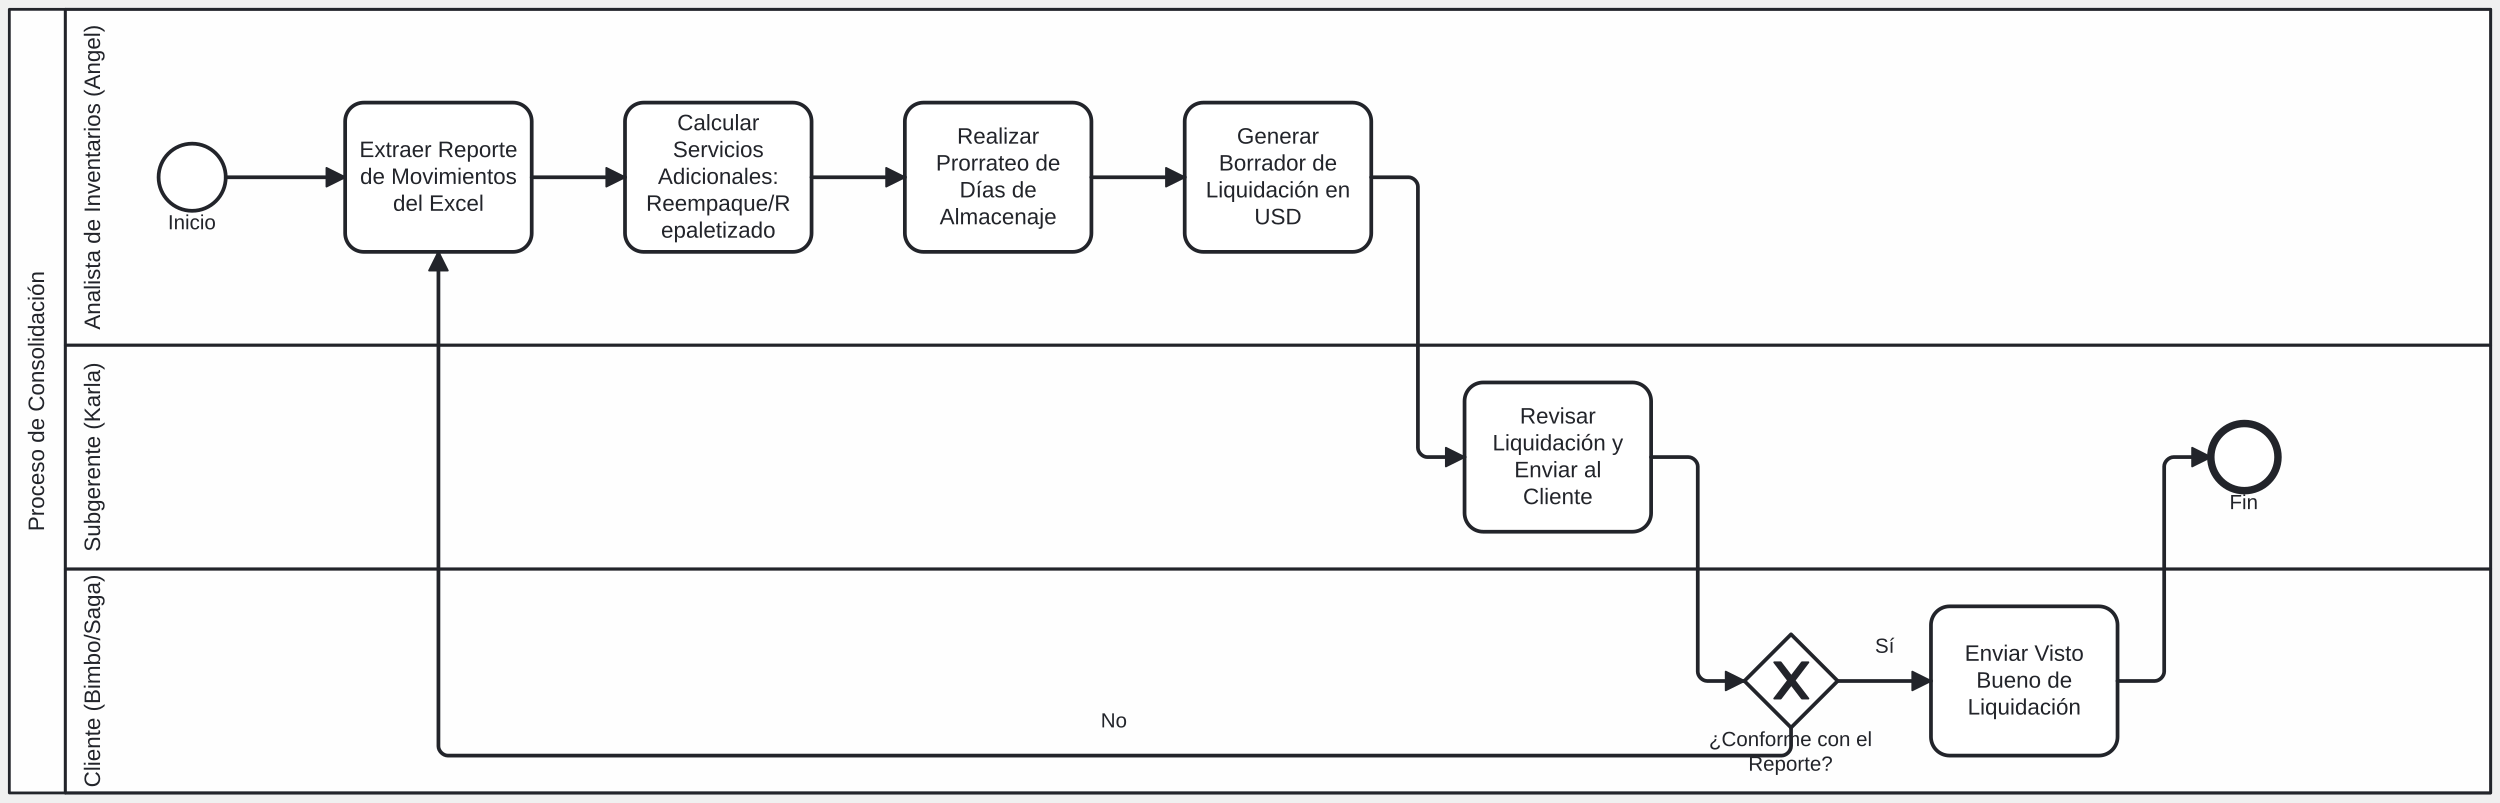
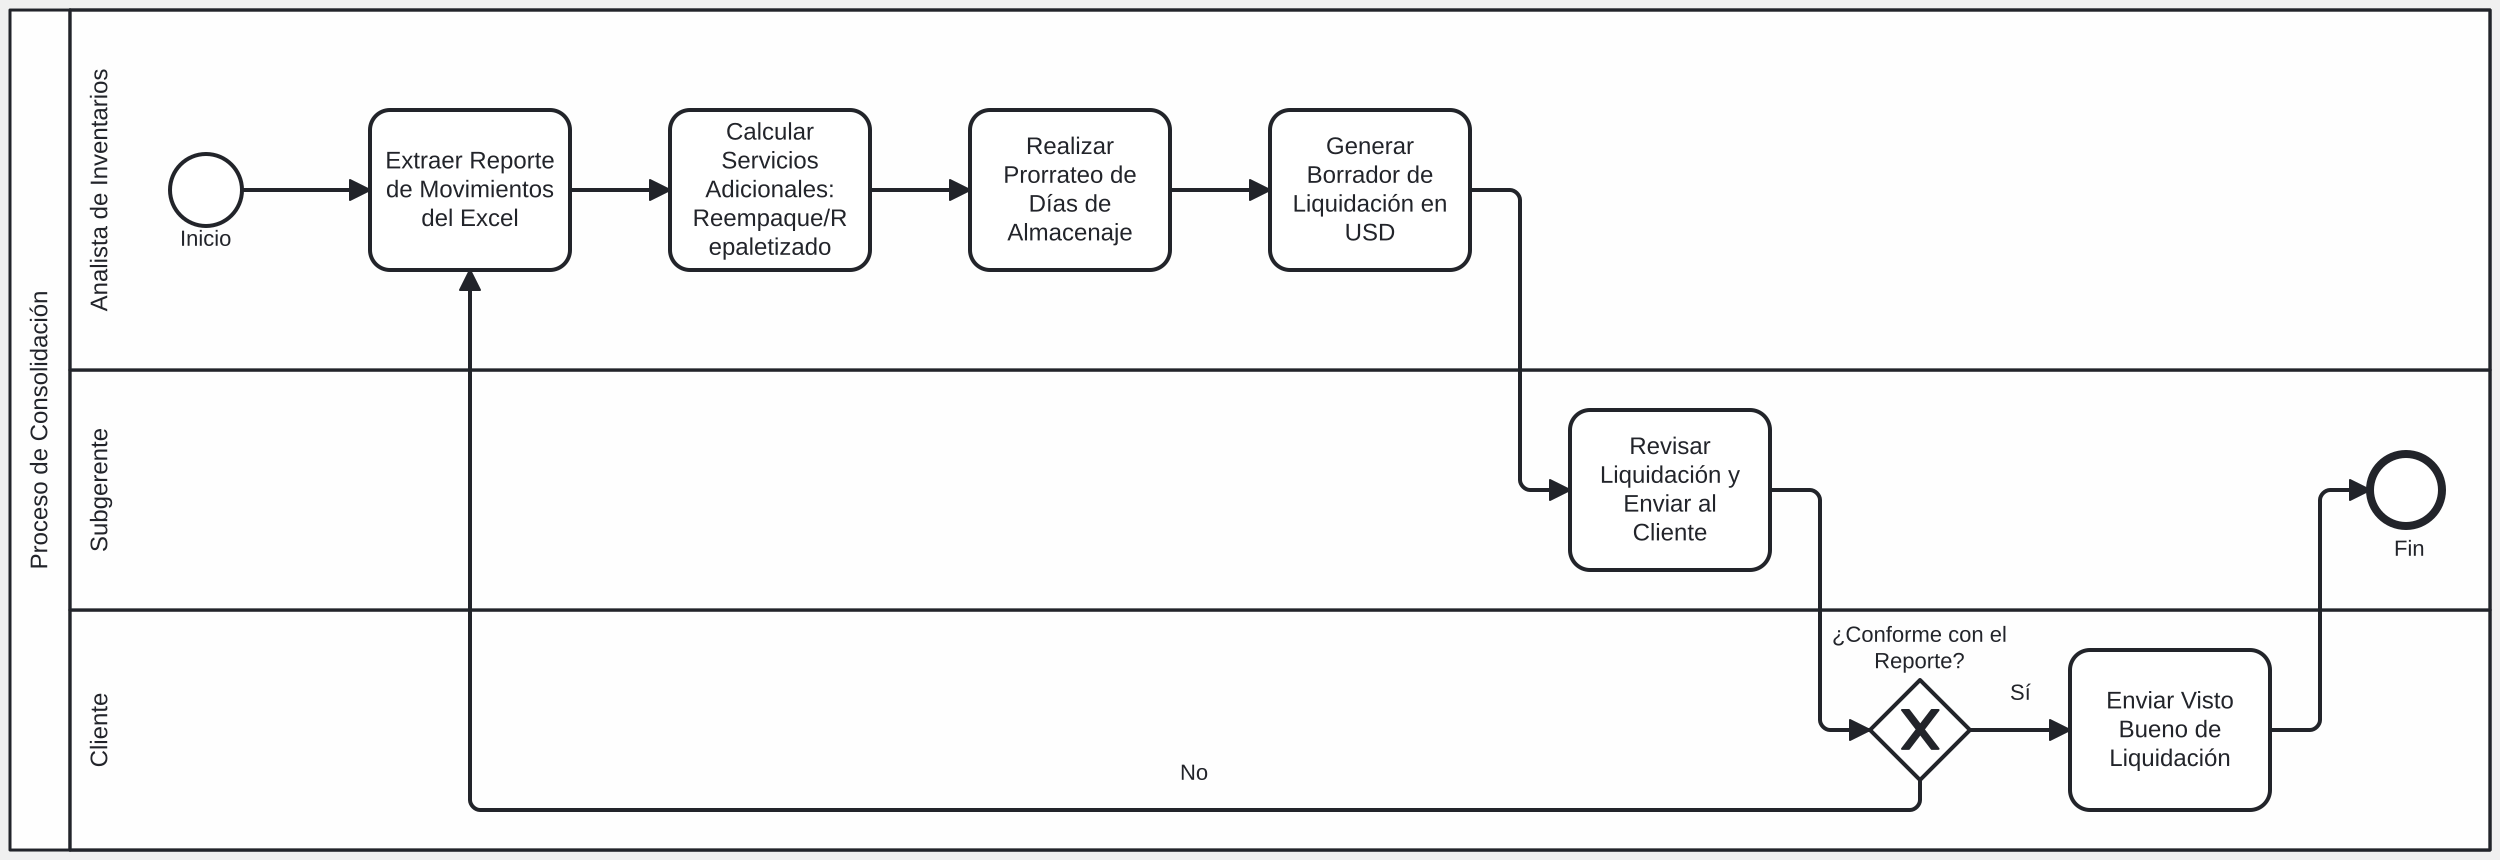
- <svg xmlns="http://www.w3.org/2000/svg" width="1340" height="430" viewBox="115 75 1340 430" version="1.1">
+ <svg xmlns="http://www.w3.org/2000/svg" width="1250" height="430" viewBox="115 75 1250 430" version="1.1">
  <defs>
-     <pattern id="djs-grid-pattern-357527" width="10" height="10" patternUnits="userSpaceOnUse">
+     <pattern id="djs-grid-pattern-442277" width="10" height="10" patternUnits="userSpaceOnUse">
      <circle cx="0.5" cy="0.5" r="0.5" style="fill: rgb(204, 204, 204);" />
    </pattern>
  </defs>
  <g class="djs-group">
    <g class="djs-element djs-shape" data-element-id="Participant_1" style="display: block;" transform="matrix(1 0 0 1 120 80)">
      <g class="djs-visual">
-         <rect x="0" y="0" width="1330" height="420" rx="0" ry="0" style="stroke-linecap: round; stroke-linejoin: round; stroke: rgb(34, 36, 42); stroke-width: 1.5px; fill: white; fill-opacity: 0.95;" />
+         <rect x="0" y="0" width="1240" height="420" rx="0" ry="0" style="stroke-linecap: round; stroke-linejoin: round; stroke: rgb(34, 36, 42); stroke-width: 1.5px; fill: white; fill-opacity: 0.95;" />
        <path style="fill: none; stroke-linecap: round; stroke-linejoin: round; stroke: rgb(34, 36, 42); stroke-width: 1.5px;" d="M30,0L30,420" />
        <text lineHeight="1.2" class="djs-label" style="font-family: Arial, sans-serif; font-size: 12px; font-weight: normal; fill: rgb(34, 36, 42);" transform="matrix(-1.83697e-16 -1 1 -1.83697e-16 0 420)">
          <tspan x="140.291" y="18.6">Proceso de Consolidación</tspan>
        </text>
      </g>
-       <rect class="djs-hit djs-hit-no-move" x="0" y="0" width="1330" height="420" style="fill: none; stroke-opacity: 0; stroke: white; stroke-width: 15px;" />
-       <rect class="djs-hit djs-hit-click-stroke" x="0" y="0" width="1330" height="420" style="fill: none; stroke-opacity: 0; stroke: white; stroke-width: 15px;" />
+       <rect class="djs-hit djs-hit-no-move" x="0" y="0" width="1240" height="420" style="fill: none; stroke-opacity: 0; stroke: white; stroke-width: 15px;" />
+       <rect class="djs-hit djs-hit-click-stroke" x="0" y="0" width="1240" height="420" style="fill: none; stroke-opacity: 0; stroke: white; stroke-width: 15px;" />
      <rect class="djs-hit djs-hit-all" x="0" y="0" width="30" height="420" style="fill: none; stroke-opacity: 0; stroke: white; stroke-width: 15px;" />
-       <rect x="-5" y="-5" rx="4" width="1340" height="430" class="djs-outline" style="fill: none;" />
+       <rect x="-5" y="-5" rx="4" width="1250" height="430" class="djs-outline" style="fill: none;" />
    </g>
    <g class="djs-children">
      <g class="djs-group">
        <g class="djs-element djs-shape" data-element-id="Lane_Cliente" style="display: block;" transform="matrix(1 0 0 1 150 380)">
          <g class="djs-visual">
-             <rect x="0" y="0" width="1300" height="120" rx="0" ry="0" style="stroke-linecap: round; stroke-linejoin: round; stroke: rgb(34, 36, 42); stroke-width: 1.5px; fill: white; fill-opacity: 0.25;" />
+             <rect x="0" y="0" width="1210" height="120" rx="0" ry="0" style="stroke-linecap: round; stroke-linejoin: round; stroke: rgb(34, 36, 42); stroke-width: 1.5px; fill: white; fill-opacity: 0.25;" />
            <text lineHeight="1.2" class="djs-label" style="font-family: Arial, sans-serif; font-size: 12px; font-weight: normal; fill: rgb(34, 36, 42);" transform="matrix(-1.83697e-16 -1 1 -1.83697e-16 0 120)">
-               <tspan x="2.974" y="18.6">Cliente (Bimbo/Saga)</tspan>
-             </text>
-           </g>
-           <rect class="djs-hit djs-hit-no-move" x="0" y="0" width="1300" height="120" style="fill: none; stroke-opacity: 0; stroke: white; stroke-width: 15px;" />
-           <rect class="djs-hit djs-hit-click-stroke" x="0" y="0" width="1300" height="120" style="fill: none; stroke-opacity: 0; stroke: white; stroke-width: 15px;" />
+               <tspan x="41.323" y="18.6">Cliente</tspan>
+             </text>
+           </g>
+           <rect class="djs-hit djs-hit-no-move" x="0" y="0" width="1210" height="120" style="fill: none; stroke-opacity: 0; stroke: white; stroke-width: 15px;" />
+           <rect class="djs-hit djs-hit-click-stroke" x="0" y="0" width="1210" height="120" style="fill: none; stroke-opacity: 0; stroke: white; stroke-width: 15px;" />
          <rect class="djs-hit djs-hit-all" x="0" y="0" width="30" height="120" style="fill: none; stroke-opacity: 0; stroke: white; stroke-width: 15px;" />
-           <rect x="-5" y="-5" rx="4" width="1310" height="130" class="djs-outline" style="fill: none;" />
+           <rect x="-5" y="-5" rx="4" width="1220" height="130" class="djs-outline" style="fill: none;" />
        </g>
      </g>
      <g class="djs-group">
        <g class="djs-element djs-shape" data-element-id="Lane_Subgerente" style="display: block;" transform="matrix(1 0 0 1 150 260)">
          <g class="djs-visual">
-             <rect x="0" y="0" width="1300" height="120" rx="0" ry="0" style="stroke-linecap: round; stroke-linejoin: round; stroke: rgb(34, 36, 42); stroke-width: 1.5px; fill: white; fill-opacity: 0.25;" />
+             <rect x="0" y="0" width="1210" height="120" rx="0" ry="0" style="stroke-linecap: round; stroke-linejoin: round; stroke: rgb(34, 36, 42); stroke-width: 1.5px; fill: white; fill-opacity: 0.25;" />
            <text lineHeight="1.2" class="djs-label" style="font-family: Arial, sans-serif; font-size: 12px; font-weight: normal; fill: rgb(34, 36, 42);" transform="matrix(-1.83697e-16 -1 1 -1.83697e-16 0 120)">
-               <tspan x="9.305" y="18.6">Subgerente (Karla)</tspan>
-             </text>
-           </g>
-           <rect class="djs-hit djs-hit-no-move" x="0" y="0" width="1300" height="120" style="fill: none; stroke-opacity: 0; stroke: white; stroke-width: 15px;" />
-           <rect class="djs-hit djs-hit-click-stroke" x="0" y="0" width="1300" height="120" style="fill: none; stroke-opacity: 0; stroke: white; stroke-width: 15px;" />
+               <tspan x="28.975" y="18.6">Subgerente</tspan>
+             </text>
+           </g>
+           <rect class="djs-hit djs-hit-no-move" x="0" y="0" width="1210" height="120" style="fill: none; stroke-opacity: 0; stroke: white; stroke-width: 15px;" />
+           <rect class="djs-hit djs-hit-click-stroke" x="0" y="0" width="1210" height="120" style="fill: none; stroke-opacity: 0; stroke: white; stroke-width: 15px;" />
          <rect class="djs-hit djs-hit-all" x="0" y="0" width="30" height="120" style="fill: none; stroke-opacity: 0; stroke: white; stroke-width: 15px;" />
-           <rect x="-5" y="-5" rx="4" width="1310" height="130" class="djs-outline" style="fill: none;" />
+           <rect x="-5" y="-5" rx="4" width="1220" height="130" class="djs-outline" style="fill: none;" />
        </g>
      </g>
      <g class="djs-group">
        <g class="djs-element djs-shape" data-element-id="Lane_Analista" style="display: block;" transform="matrix(1 0 0 1 150 80)">
          <g class="djs-visual">
-             <rect x="0" y="0" width="1300" height="180" rx="0" ry="0" style="stroke-linecap: round; stroke-linejoin: round; stroke: rgb(34, 36, 42); stroke-width: 1.5px; fill: white; fill-opacity: 0.25;" />
+             <rect x="0" y="0" width="1210" height="180" rx="0" ry="0" style="stroke-linecap: round; stroke-linejoin: round; stroke: rgb(34, 36, 42); stroke-width: 1.5px; fill: white; fill-opacity: 0.25;" />
            <text lineHeight="1.2" class="djs-label" style="font-family: Arial, sans-serif; font-size: 12px; font-weight: normal; fill: rgb(34, 36, 42);" transform="matrix(-1.83697e-16 -1 1 -1.83697e-16 0 180)">
-               <tspan x="8.288" y="18.6">Analista de Inventarios (Angel)</tspan>
-             </text>
-           </g>
-           <rect class="djs-hit djs-hit-no-move" x="0" y="0" width="1300" height="180" style="fill: none; stroke-opacity: 0; stroke: white; stroke-width: 15px;" />
-           <rect class="djs-hit djs-hit-click-stroke" x="0" y="0" width="1300" height="180" style="fill: none; stroke-opacity: 0; stroke: white; stroke-width: 15px;" />
+               <tspan x="29.297" y="18.6">Analista de Inventarios</tspan>
+             </text>
+           </g>
+           <rect class="djs-hit djs-hit-no-move" x="0" y="0" width="1210" height="180" style="fill: none; stroke-opacity: 0; stroke: white; stroke-width: 15px;" />
+           <rect class="djs-hit djs-hit-click-stroke" x="0" y="0" width="1210" height="180" style="fill: none; stroke-opacity: 0; stroke: white; stroke-width: 15px;" />
          <rect class="djs-hit djs-hit-all" x="0" y="0" width="30" height="180" style="fill: none; stroke-opacity: 0; stroke: white; stroke-width: 15px;" />
-           <rect x="-5" y="-5" rx="4" width="1310" height="190" class="djs-outline" style="fill: none;" />
+           <rect x="-5" y="-5" rx="4" width="1220" height="190" class="djs-outline" style="fill: none;" />
        </g>
      </g>
      <g class="djs-group">
        <g class="djs-element djs-shape" data-element-id="StartEvent_1" style="display: block;" transform="matrix(1 0 0 1 200 152)">
          <g class="djs-visual">
            <circle cx="18" cy="18" r="18" style="stroke-linecap: round; stroke-linejoin: round; stroke: rgb(34, 36, 42); stroke-width: 2px; fill: white; fill-opacity: 0.95;" />
          </g>
          <rect class="djs-hit djs-hit-all" x="0" y="0" width="36" height="36" style="fill: none; stroke-opacity: 0; stroke: white; stroke-width: 15px;" />
          <circle cx="18" cy="18" r="23" class="djs-outline" style="fill: none;" />
        </g>
      </g>
      <g class="djs-group">
        <g class="djs-element djs-shape" data-element-id="StartEvent_1_label" style="display: block;" transform="matrix(1 0 0 1 205 188)">
          <g class="djs-visual">
            <text lineHeight="1.2" class="djs-label" style="font-family: Arial, sans-serif; font-size: 11px; font-weight: normal; fill: rgb(34, 36, 42);">
              <tspan x="0" y="9.9">Inicio</tspan>
            </text>
          </g>
          <rect class="djs-hit djs-hit-all" x="0" y="0" width="26" height="14" style="fill: none; stroke-opacity: 0; stroke: white; stroke-width: 15px;" />
          <rect x="-5" y="-5" rx="4" width="36" height="24" class="djs-outline" style="fill: none;" />
        </g>
      </g>
      <g class="djs-group">
        <g class="djs-element djs-shape" data-element-id="Activity_B" style="display: block;" transform="matrix(1 0 0 1 300 130)">
          <g class="djs-visual">
            <rect x="0" y="0" width="100" height="80" rx="10" ry="10" style="stroke-linecap: round; stroke-linejoin: round; stroke: rgb(34, 36, 42); stroke-width: 2px; fill: white; fill-opacity: 0.95;" />
            <text lineHeight="1.2" class="djs-label" style="font-family: Arial, sans-serif; font-size: 12px; font-weight: normal; fill: rgb(34, 36, 42);">
              <tspan x="7.648" y="29.2">Extraer Reporte</tspan>
              <tspan x="7.982" y="43.6">de Movimientos </tspan>
              <tspan x="25.654" y="58">del Excel</tspan>
            </text>
          </g>
          <rect class="djs-hit djs-hit-all" x="0" y="0" width="100" height="80" style="fill: none; stroke-opacity: 0; stroke: white; stroke-width: 15px;" />
          <rect x="-5" y="-5" rx="14" width="110" height="90" class="djs-outline" style="fill: none;" />
        </g>
      </g>
      <g class="djs-group">
        <g class="djs-element djs-shape" data-element-id="Activity_C" style="display: block;" transform="matrix(1 0 0 1 450 130)">
          <g class="djs-visual">
            <rect x="0" y="0" width="100" height="80" rx="10" ry="10" style="stroke-linecap: round; stroke-linejoin: round; stroke: rgb(34, 36, 42); stroke-width: 2px; fill: white; fill-opacity: 0.95;" />
            <text lineHeight="1.2" class="djs-label" style="font-family: Arial, sans-serif; font-size: 12px; font-weight: normal; fill: rgb(34, 36, 42);">
              <tspan x="27.992" y="14.8">Calcular </tspan>
              <tspan x="25.66" y="29.2">Servicios </tspan>
              <tspan x="17.647" y="43.6">Adicionales: </tspan>
              <tspan x="11.311" y="58">Reempaque/R</tspan>
              <tspan x="19.309" y="72.4">epaletizado</tspan>
            </text>
          </g>
          <rect class="djs-hit djs-hit-all" x="0" y="0" width="100" height="80" style="fill: none; stroke-opacity: 0; stroke: white; stroke-width: 15px;" />
          <rect x="-5" y="-5" rx="14" width="110" height="90" class="djs-outline" style="fill: none;" />
        </g>
      </g>
      <g class="djs-group">
        <g class="djs-element djs-shape" data-element-id="Activity_D" style="display: block;" transform="matrix(1 0 0 1 600 130)">
          <g class="djs-visual">
            <rect x="0" y="0" width="100" height="80" rx="10" ry="10" style="stroke-linecap: round; stroke-linejoin: round; stroke: rgb(34, 36, 42); stroke-width: 2px; fill: white; fill-opacity: 0.95;" />
            <text lineHeight="1.2" class="djs-label" style="font-family: Arial, sans-serif; font-size: 12px; font-weight: normal; fill: rgb(34, 36, 42);">
              <tspan x="27.992" y="22">Realizar </tspan>
              <tspan x="16.648" y="36.4">Prorrateo de </tspan>
              <tspan x="29.322" y="50.8">Días de </tspan>
              <tspan x="18.649" y="65.2">Almacenaje</tspan>
            </text>
          </g>
          <rect class="djs-hit djs-hit-all" x="0" y="0" width="100" height="80" style="fill: none; stroke-opacity: 0; stroke: white; stroke-width: 15px;" />
          <rect x="-5" y="-5" rx="14" width="110" height="90" class="djs-outline" style="fill: none;" />
        </g>
      </g>
      <g class="djs-group">
        <g class="djs-element djs-shape" data-element-id="Activity_E" style="display: block;" transform="matrix(1 0 0 1 750 130)">
          <g class="djs-visual">
            <rect x="0" y="0" width="100" height="80" rx="10" ry="10" style="stroke-linecap: round; stroke-linejoin: round; stroke: rgb(34, 36, 42); stroke-width: 2px; fill: white; fill-opacity: 0.95;" />
            <text lineHeight="1.2" class="djs-label" style="font-family: Arial, sans-serif; font-size: 12px; font-weight: normal; fill: rgb(34, 36, 42);">
              <tspan x="27.989" y="22">Generar </tspan>
              <tspan x="18.315" y="36.4">Borrador de </tspan>
              <tspan x="11.302" y="50.8">Liquidación en</tspan>
              <tspan x="37.332" y="65.2">USD</tspan>
            </text>
          </g>
          <rect class="djs-hit djs-hit-all" x="0" y="0" width="100" height="80" style="fill: none; stroke-opacity: 0; stroke: white; stroke-width: 15px;" />
          <rect x="-5" y="-5" rx="14" width="110" height="90" class="djs-outline" style="fill: none;" />
        </g>
      </g>
      <g class="djs-group">
        <g class="djs-element djs-shape" data-element-id="Activity_F" style="display: block;" transform="matrix(1 0 0 1 900 280)">
          <g class="djs-visual">
            <rect x="0" y="0" width="100" height="80" rx="10" ry="10" style="stroke-linecap: round; stroke-linejoin: round; stroke: rgb(34, 36, 42); stroke-width: 2px; fill: white; fill-opacity: 0.95;" />
            <text lineHeight="1.2" class="djs-label" style="font-family: Arial, sans-serif; font-size: 12px; font-weight: normal; fill: rgb(34, 36, 42);">
              <tspan x="29.662" y="22">Revisar </tspan>
              <tspan x="14.976" y="36.4">Liquidación y </tspan>
              <tspan x="26.656" y="50.8">Enviar al </tspan>
              <tspan x="31.323" y="65.2">Cliente</tspan>
            </text>
          </g>
          <rect class="djs-hit djs-hit-all" x="0" y="0" width="100" height="80" style="fill: none; stroke-opacity: 0; stroke: white; stroke-width: 15px;" />
          <rect x="-5" y="-5" rx="14" width="110" height="90" class="djs-outline" style="fill: none;" />
        </g>
      </g>
      <g class="djs-group">
        <g class="djs-element djs-shape" data-element-id="Gateway_G" style="display: block;" transform="matrix(1 0 0 1 1050 415)">
          <g class="djs-visual">
            <polygon points="25,0 50,25 25,50 0,25" style="stroke-linecap: round; stroke-linejoin: round; stroke: rgb(34, 36, 42); stroke-width: 2px; fill: white; fill-opacity: 0.95;" />
            <path d="m 16,15 7.429,9.714 -7.429,9.714 3.429,0 5.714,-7.464 5.714,7.464 3.429,0 -7.429,-9.714 7.429,-9.714 -3.429,0 -5.714,7.464 -5.714,-7.464 -3.429,0 z" style="fill: rgb(34, 36, 42); stroke-linecap: round; stroke-linejoin: round; stroke: rgb(34, 36, 42); stroke-width: 1px;" />
          </g>
          <rect class="djs-hit djs-hit-all" x="0" y="0" width="50" height="50" style="fill: none; stroke-opacity: 0; stroke: white; stroke-width: 15px;" />
          <rect x="2" y="2" rx="4" width="46" height="46" class="djs-outline" style="transform-box: fill-box; transform: rotate(45deg); transform-origin: center center; fill: none;" />
        </g>
      </g>
      <g class="djs-group">
-         <g class="djs-element djs-shape" data-element-id="Gateway_G_label" style="display: block;" transform="matrix(1 0 0 1 1031 465)">
+         <g class="djs-element djs-shape" data-element-id="Gateway_G_label" style="display: block;" transform="matrix(1 0 0 1 1031 386)">
          <g class="djs-visual">
            <text lineHeight="1.2" class="djs-label" style="font-family: Arial, sans-serif; font-size: 11px; font-weight: normal; fill: rgb(34, 36, 42);">
              <tspan x="0" y="9.9">¿Conforme con el</tspan>
              <tspan x="21.087" y="23.1">Reporte?</tspan>
            </text>
          </g>
          <rect class="djs-hit djs-hit-all" x="0" y="0" width="88" height="27" style="fill: none; stroke-opacity: 0; stroke: white; stroke-width: 15px;" />
          <rect x="-5" y="-5" rx="4" width="98" height="37" class="djs-outline" style="fill: none;" />
        </g>
      </g>
      <g class="djs-group">
        <g class="djs-element djs-shape" data-element-id="Activity_H" style="display: block;" transform="matrix(1 0 0 1 1150 400)">
          <g class="djs-visual">
            <rect x="0" y="0" width="100" height="80" rx="10" ry="10" style="stroke-linecap: round; stroke-linejoin: round; stroke: rgb(34, 36, 42); stroke-width: 2px; fill: white; fill-opacity: 0.95;" />
            <text lineHeight="1.2" class="djs-label" style="font-family: Arial, sans-serif; font-size: 12px; font-weight: normal; fill: rgb(34, 36, 42);">
              <tspan x="18.096" y="29.2">Enviar Visto </tspan>
              <tspan x="24.31" y="43.6">Bueno de </tspan>
              <tspan x="19.643" y="58">Liquidación</tspan>
            </text>
          </g>
          <rect class="djs-hit djs-hit-all" x="0" y="0" width="100" height="80" style="fill: none; stroke-opacity: 0; stroke: white; stroke-width: 15px;" />
          <rect x="-5" y="-5" rx="14" width="110" height="90" class="djs-outline" style="fill: none;" />
        </g>
      </g>
      <g class="djs-group">
        <g class="djs-element djs-shape" data-element-id="Event_I" style="display: block;" transform="matrix(1 0 0 1 1300 302)">
          <g class="djs-visual">
            <circle cx="18" cy="18" r="18" style="stroke-linecap: round; stroke-linejoin: round; stroke: rgb(34, 36, 42); stroke-width: 4px; fill: white; fill-opacity: 0.95;" />
          </g>
          <rect class="djs-hit djs-hit-all" x="0" y="0" width="36" height="36" style="fill: none; stroke-opacity: 0; stroke: white; stroke-width: 15px;" />
          <circle cx="18" cy="18" r="24" class="djs-outline" style="fill: none;" />
        </g>
      </g>
      <g class="djs-group">
-         <g class="djs-element djs-shape" data-element-id="Event_I_label" style="display: block;" transform="matrix(1 0 0 1 1310 338)">
+         <g class="djs-element djs-shape" data-element-id="Event_I_label" style="display: block;" transform="matrix(1 0 0 1 1312 343)">
          <g class="djs-visual">
            <text lineHeight="1.2" class="djs-label" style="font-family: Arial, sans-serif; font-size: 11px; font-weight: normal; fill: rgb(34, 36, 42);">
              <tspan x="0" y="9.9">Fin</tspan>
            </text>
          </g>
          <rect class="djs-hit djs-hit-all" x="0" y="0" width="16" height="14" style="fill: none; stroke-opacity: 0; stroke: white; stroke-width: 15px;" />
          <rect x="-5" y="-5" rx="4" width="26" height="24" class="djs-outline" style="fill: none;" />
        </g>
      </g>
      <g class="djs-group">
        <g class="djs-element djs-connection" data-element-id="Flow_A_B" style="display: block;">
          <g class="djs-visual">
            <defs>
-               <marker id="marker-3sm7vgb9d767mj30bpmg7kyo5" viewBox="0 0 20 20" refX="11" refY="10" markerWidth="10" markerHeight="10" orient="auto">
-                 <path d="M 1 5 L 11 10 L 1 15 Z" style="stroke-linecap: round; stroke-linejoin: round; stroke: rgb(34, 36, 42); stroke-width: 1px; fill: rgb(34, 36, 42);" />
-               </marker>
-             </defs>
-             <path data-corner-radius="5" style="fill: none; stroke-linecap: round; stroke-linejoin: round; stroke: rgb(34, 36, 42); stroke-width: 2px; marker-end: url('#marker-3sm7vgb9d767mj30bpmg7kyo5');" d="M236,170L300,170" />
+               <marker id="marker-eeipqq98fp6s32nlylajsl5d6" viewBox="0 0 20 20" refX="11" refY="10" markerWidth="10" markerHeight="10" orient="auto">
+                 <path d="M 1 5 L 11 10 L 1 15 Z" style="stroke-linecap: round; stroke-linejoin: round; stroke: rgb(34, 36, 42); stroke-width: 1px; fill: rgb(34, 36, 42);" />
+               </marker>
+             </defs>
+             <path data-corner-radius="5" style="fill: none; stroke-linecap: round; stroke-linejoin: round; stroke: rgb(34, 36, 42); stroke-width: 2px; marker-end: url('#marker-eeipqq98fp6s32nlylajsl5d6');" d="M236,170L300,170" />
          </g>
          <path d="M236,170L300,170" class="djs-hit djs-hit-stroke" style="fill: none; stroke-opacity: 0; stroke: white; stroke-width: 15px;" />
          <rect x="231" y="165" rx="4" width="74" height="10" class="djs-outline" style="fill: none;" />
        </g>
      </g>
      <g class="djs-group">
        <g class="djs-element djs-connection" data-element-id="Flow_B_C" style="display: block;">
          <g class="djs-visual">
            <defs>
-               <marker id="marker-9hpdoqymvifw981fftxukpxdf" viewBox="0 0 20 20" refX="11" refY="10" markerWidth="10" markerHeight="10" orient="auto">
-                 <path d="M 1 5 L 11 10 L 1 15 Z" style="stroke-linecap: round; stroke-linejoin: round; stroke: rgb(34, 36, 42); stroke-width: 1px; fill: rgb(34, 36, 42);" />
-               </marker>
-             </defs>
-             <path data-corner-radius="5" style="fill: none; stroke-linecap: round; stroke-linejoin: round; stroke: rgb(34, 36, 42); stroke-width: 2px; marker-end: url('#marker-9hpdoqymvifw981fftxukpxdf');" d="M400,170L450,170" />
+               <marker id="marker-0n6soxbfbb3uboskin149dztb" viewBox="0 0 20 20" refX="11" refY="10" markerWidth="10" markerHeight="10" orient="auto">
+                 <path d="M 1 5 L 11 10 L 1 15 Z" style="stroke-linecap: round; stroke-linejoin: round; stroke: rgb(34, 36, 42); stroke-width: 1px; fill: rgb(34, 36, 42);" />
+               </marker>
+             </defs>
+             <path data-corner-radius="5" style="fill: none; stroke-linecap: round; stroke-linejoin: round; stroke: rgb(34, 36, 42); stroke-width: 2px; marker-end: url('#marker-0n6soxbfbb3uboskin149dztb');" d="M400,170L450,170" />
          </g>
          <path d="M400,170L450,170" class="djs-hit djs-hit-stroke" style="fill: none; stroke-opacity: 0; stroke: white; stroke-width: 15px;" />
          <rect x="395" y="165" rx="4" width="60" height="10" class="djs-outline" style="fill: none;" />
        </g>
      </g>
      <g class="djs-group">
        <g class="djs-element djs-connection" data-element-id="Flow_C_D" style="display: block;">
          <g class="djs-visual">
            <defs>
-               <marker id="marker-5fobz980qyfx0yfcmix8g6e1h" viewBox="0 0 20 20" refX="11" refY="10" markerWidth="10" markerHeight="10" orient="auto">
-                 <path d="M 1 5 L 11 10 L 1 15 Z" style="stroke-linecap: round; stroke-linejoin: round; stroke: rgb(34, 36, 42); stroke-width: 1px; fill: rgb(34, 36, 42);" />
-               </marker>
-             </defs>
-             <path data-corner-radius="5" style="fill: none; stroke-linecap: round; stroke-linejoin: round; stroke: rgb(34, 36, 42); stroke-width: 2px; marker-end: url('#marker-5fobz980qyfx0yfcmix8g6e1h');" d="M550,170L600,170" />
+               <marker id="marker-2xe0ukqispgs77lcfasxw8hii" viewBox="0 0 20 20" refX="11" refY="10" markerWidth="10" markerHeight="10" orient="auto">
+                 <path d="M 1 5 L 11 10 L 1 15 Z" style="stroke-linecap: round; stroke-linejoin: round; stroke: rgb(34, 36, 42); stroke-width: 1px; fill: rgb(34, 36, 42);" />
+               </marker>
+             </defs>
+             <path data-corner-radius="5" style="fill: none; stroke-linecap: round; stroke-linejoin: round; stroke: rgb(34, 36, 42); stroke-width: 2px; marker-end: url('#marker-2xe0ukqispgs77lcfasxw8hii');" d="M550,170L600,170" />
          </g>
          <path d="M550,170L600,170" class="djs-hit djs-hit-stroke" style="fill: none; stroke-opacity: 0; stroke: white; stroke-width: 15px;" />
          <rect x="545" y="165" rx="4" width="60" height="10" class="djs-outline" style="fill: none;" />
        </g>
      </g>
      <g class="djs-group">
        <g class="djs-element djs-connection" data-element-id="Flow_D_E" style="display: block;">
          <g class="djs-visual">
            <defs>
-               <marker id="marker-957vytxko33qka0ukmkctprbd" viewBox="0 0 20 20" refX="11" refY="10" markerWidth="10" markerHeight="10" orient="auto">
-                 <path d="M 1 5 L 11 10 L 1 15 Z" style="stroke-linecap: round; stroke-linejoin: round; stroke: rgb(34, 36, 42); stroke-width: 1px; fill: rgb(34, 36, 42);" />
-               </marker>
-             </defs>
-             <path data-corner-radius="5" style="fill: none; stroke-linecap: round; stroke-linejoin: round; stroke: rgb(34, 36, 42); stroke-width: 2px; marker-end: url('#marker-957vytxko33qka0ukmkctprbd');" d="M700,170L750,170" />
+               <marker id="marker-53ma1rkwu71zifrpc0bib5jp4" viewBox="0 0 20 20" refX="11" refY="10" markerWidth="10" markerHeight="10" orient="auto">
+                 <path d="M 1 5 L 11 10 L 1 15 Z" style="stroke-linecap: round; stroke-linejoin: round; stroke: rgb(34, 36, 42); stroke-width: 1px; fill: rgb(34, 36, 42);" />
+               </marker>
+             </defs>
+             <path data-corner-radius="5" style="fill: none; stroke-linecap: round; stroke-linejoin: round; stroke: rgb(34, 36, 42); stroke-width: 2px; marker-end: url('#marker-53ma1rkwu71zifrpc0bib5jp4');" d="M700,170L750,170" />
          </g>
          <path d="M700,170L750,170" class="djs-hit djs-hit-stroke" style="fill: none; stroke-opacity: 0; stroke: white; stroke-width: 15px;" />
          <rect x="695" y="165" rx="4" width="60" height="10" class="djs-outline" style="fill: none;" />
        </g>
      </g>
      <g class="djs-group">
        <g class="djs-element djs-connection" data-element-id="Flow_E_F" style="display: block;">
          <g class="djs-visual">
            <defs>
-               <marker id="marker-1jezsu9qe5wg5ch5ea27c0gcp" viewBox="0 0 20 20" refX="11" refY="10" markerWidth="10" markerHeight="10" orient="auto">
-                 <path d="M 1 5 L 11 10 L 1 15 Z" style="stroke-linecap: round; stroke-linejoin: round; stroke: rgb(34, 36, 42); stroke-width: 1px; fill: rgb(34, 36, 42);" />
-               </marker>
-             </defs>
-             <path data-corner-radius="5" style="fill: none; stroke-linecap: round; stroke-linejoin: round; stroke: rgb(34, 36, 42); stroke-width: 2px; marker-end: url('#marker-1jezsu9qe5wg5ch5ea27c0gcp');" d="M850,170L870,170C872.5,170,875,172.5,875,175L875,315C875,317.5,877.5,320,880,320L900,320" />
+               <marker id="marker-2u0y5guwtfzb5rhuuwf04asg7" viewBox="0 0 20 20" refX="11" refY="10" markerWidth="10" markerHeight="10" orient="auto">
+                 <path d="M 1 5 L 11 10 L 1 15 Z" style="stroke-linecap: round; stroke-linejoin: round; stroke: rgb(34, 36, 42); stroke-width: 1px; fill: rgb(34, 36, 42);" />
+               </marker>
+             </defs>
+             <path data-corner-radius="5" style="fill: none; stroke-linecap: round; stroke-linejoin: round; stroke: rgb(34, 36, 42); stroke-width: 2px; marker-end: url('#marker-2u0y5guwtfzb5rhuuwf04asg7');" d="M850,170L870,170C872.5,170,875,172.5,875,175L875,315C875,317.5,877.5,320,880,320L900,320" />
          </g>
          <path d="M850,170L875,170L875,320L900,320" class="djs-hit djs-hit-stroke" style="fill: none; stroke-opacity: 0; stroke: white; stroke-width: 15px;" />
          <rect x="845" y="165" rx="4" width="60" height="160" class="djs-outline" style="fill: none;" />
        </g>
      </g>
      <g class="djs-group">
        <g class="djs-element djs-connection" data-element-id="Flow_F_G" style="display: block;">
          <g class="djs-visual">
            <defs>
-               <marker id="marker-2hhrf08f8vig4jnzpm6scj4z6" viewBox="0 0 20 20" refX="11" refY="10" markerWidth="10" markerHeight="10" orient="auto">
-                 <path d="M 1 5 L 11 10 L 1 15 Z" style="stroke-linecap: round; stroke-linejoin: round; stroke: rgb(34, 36, 42); stroke-width: 1px; fill: rgb(34, 36, 42);" />
-               </marker>
-             </defs>
-             <path data-corner-radius="5" style="fill: none; stroke-linecap: round; stroke-linejoin: round; stroke: rgb(34, 36, 42); stroke-width: 2px; marker-end: url('#marker-2hhrf08f8vig4jnzpm6scj4z6');" d="M1000,320L1020,320C1022.5,320,1025,322.5,1025,325L1025,435C1025,437.5,1027.5,440,1030,440L1050,440" />
+               <marker id="marker-6i0vh2aa3uv59y99gaoyk19fi" viewBox="0 0 20 20" refX="11" refY="10" markerWidth="10" markerHeight="10" orient="auto">
+                 <path d="M 1 5 L 11 10 L 1 15 Z" style="stroke-linecap: round; stroke-linejoin: round; stroke: rgb(34, 36, 42); stroke-width: 1px; fill: rgb(34, 36, 42);" />
+               </marker>
+             </defs>
+             <path data-corner-radius="5" style="fill: none; stroke-linecap: round; stroke-linejoin: round; stroke: rgb(34, 36, 42); stroke-width: 2px; marker-end: url('#marker-6i0vh2aa3uv59y99gaoyk19fi');" d="M1000,320L1020,320C1022.5,320,1025,322.5,1025,325L1025,435C1025,437.5,1027.5,440,1030,440L1050,440" />
          </g>
          <path d="M1000,320L1025,320L1025,440L1050,440" class="djs-hit djs-hit-stroke" style="fill: none; stroke-opacity: 0; stroke: white; stroke-width: 15px;" />
          <rect x="995" y="315" rx="4" width="60" height="130" class="djs-outline" style="fill: none;" />
        </g>
      </g>
      <g class="djs-group">
        <g class="djs-element djs-connection" data-element-id="Flow_G_B" style="display: block;">
          <g class="djs-visual">
            <defs>
-               <marker id="marker-2tqpuwbg3ccetsyiwpctx5g24" viewBox="0 0 20 20" refX="11" refY="10" markerWidth="10" markerHeight="10" orient="auto">
-                 <path d="M 1 5 L 11 10 L 1 15 Z" style="stroke-linecap: round; stroke-linejoin: round; stroke: rgb(34, 36, 42); stroke-width: 1px; fill: rgb(34, 36, 42);" />
-               </marker>
-             </defs>
-             <path data-corner-radius="5" style="fill: none; stroke-linecap: round; stroke-linejoin: round; stroke: rgb(34, 36, 42); stroke-width: 2px; marker-end: url('#marker-2tqpuwbg3ccetsyiwpctx5g24');" d="M1075,465L1075,475C1075,477.5,1072.5,480,1070,480L355,480C352.5,480,350,477.5,350,475L350,210" />
+               <marker id="marker-a2jcuw2itrs2mychaqd0x3b6p" viewBox="0 0 20 20" refX="11" refY="10" markerWidth="10" markerHeight="10" orient="auto">
+                 <path d="M 1 5 L 11 10 L 1 15 Z" style="stroke-linecap: round; stroke-linejoin: round; stroke: rgb(34, 36, 42); stroke-width: 1px; fill: rgb(34, 36, 42);" />
+               </marker>
+             </defs>
+             <path data-corner-radius="5" style="fill: none; stroke-linecap: round; stroke-linejoin: round; stroke: rgb(34, 36, 42); stroke-width: 2px; marker-end: url('#marker-a2jcuw2itrs2mychaqd0x3b6p');" d="M1075,465L1075,475C1075,477.5,1072.5,480,1070,480L355,480C352.5,480,350,477.5,350,475L350,210" />
          </g>
          <path d="M1075,465L1075,480L350,480L350,210" class="djs-hit djs-hit-stroke" style="fill: none; stroke-opacity: 0; stroke: white; stroke-width: 15px;" />
          <rect x="345" y="205" rx="4" width="735" height="280" class="djs-outline" style="fill: none;" />
        </g>
      </g>
      <g class="djs-group">
        <g class="djs-element djs-shape" data-element-id="Flow_G_B_label" style="display: block;" transform="matrix(1 0 0 1 705 455)">
          <g class="djs-visual">
            <text lineHeight="1.2" class="djs-label" style="font-family: Arial, sans-serif; font-size: 11px; font-weight: normal; fill: rgb(34, 36, 42);">
              <tspan x="0" y="9.9">No</tspan>
            </text>
          </g>
          <rect class="djs-hit djs-hit-all" x="0" y="0" width="15" height="14" style="fill: none; stroke-opacity: 0; stroke: white; stroke-width: 15px;" />
          <rect x="-5" y="-5" rx="4" width="25" height="24" class="djs-outline" style="fill: none;" />
        </g>
      </g>
      <g class="djs-group">
        <g class="djs-element djs-connection" data-element-id="Flow_G_H" style="display: block;">
          <g class="djs-visual">
            <defs>
-               <marker id="marker-a4w6h65bkct50upwbutrjrruq" viewBox="0 0 20 20" refX="11" refY="10" markerWidth="10" markerHeight="10" orient="auto">
-                 <path d="M 1 5 L 11 10 L 1 15 Z" style="stroke-linecap: round; stroke-linejoin: round; stroke: rgb(34, 36, 42); stroke-width: 1px; fill: rgb(34, 36, 42);" />
-               </marker>
-             </defs>
-             <path data-corner-radius="5" style="fill: none; stroke-linecap: round; stroke-linejoin: round; stroke: rgb(34, 36, 42); stroke-width: 2px; marker-end: url('#marker-a4w6h65bkct50upwbutrjrruq');" d="M1100,440L1150,440" />
+               <marker id="marker-8w1lk3u4obyighrk1gyy586a9" viewBox="0 0 20 20" refX="11" refY="10" markerWidth="10" markerHeight="10" orient="auto">
+                 <path d="M 1 5 L 11 10 L 1 15 Z" style="stroke-linecap: round; stroke-linejoin: round; stroke: rgb(34, 36, 42); stroke-width: 1px; fill: rgb(34, 36, 42);" />
+               </marker>
+             </defs>
+             <path data-corner-radius="5" style="fill: none; stroke-linecap: round; stroke-linejoin: round; stroke: rgb(34, 36, 42); stroke-width: 2px; marker-end: url('#marker-8w1lk3u4obyighrk1gyy586a9');" d="M1100,440L1150,440" />
          </g>
          <path d="M1100,440L1150,440" class="djs-hit djs-hit-stroke" style="fill: none; stroke-opacity: 0; stroke: white; stroke-width: 15px;" />
          <rect x="1095" y="435" rx="4" width="60" height="10" class="djs-outline" style="fill: none;" />
        </g>
      </g>
      <g class="djs-group">
        <g class="djs-element djs-shape" data-element-id="Flow_G_H_label" style="display: block;" transform="matrix(1 0 0 1 1120 415)">
          <g class="djs-visual">
            <text lineHeight="1.2" class="djs-label" style="font-family: Arial, sans-serif; font-size: 11px; font-weight: normal; fill: rgb(34, 36, 42);">
              <tspan x="0" y="9.9">Sí</tspan>
            </text>
          </g>
          <rect class="djs-hit djs-hit-all" x="0" y="0" width="11" height="14" style="fill: none; stroke-opacity: 0; stroke: white; stroke-width: 15px;" />
          <rect x="-5" y="-5" rx="4" width="21" height="24" class="djs-outline" style="fill: none;" />
        </g>
      </g>
      <g class="djs-group">
        <g class="djs-element djs-connection" data-element-id="Flow_H_I" style="display: block;">
          <g class="djs-visual">
            <defs>
-               <marker id="marker-72jnr8z8upwtlmozz0autaxl6" viewBox="0 0 20 20" refX="11" refY="10" markerWidth="10" markerHeight="10" orient="auto">
-                 <path d="M 1 5 L 11 10 L 1 15 Z" style="stroke-linecap: round; stroke-linejoin: round; stroke: rgb(34, 36, 42); stroke-width: 1px; fill: rgb(34, 36, 42);" />
-               </marker>
-             </defs>
-             <path data-corner-radius="5" style="fill: none; stroke-linecap: round; stroke-linejoin: round; stroke: rgb(34, 36, 42); stroke-width: 2px; marker-end: url('#marker-72jnr8z8upwtlmozz0autaxl6');" d="M1250,440L1270,440C1272.5,440,1275,437.5,1275,435L1275,325C1275,322.5,1277.5,320,1280,320L1300,320" />
+               <marker id="marker-02arkqgrs3dwv2sqknv2vo3sm" viewBox="0 0 20 20" refX="11" refY="10" markerWidth="10" markerHeight="10" orient="auto">
+                 <path d="M 1 5 L 11 10 L 1 15 Z" style="stroke-linecap: round; stroke-linejoin: round; stroke: rgb(34, 36, 42); stroke-width: 1px; fill: rgb(34, 36, 42);" />
+               </marker>
+             </defs>
+             <path data-corner-radius="5" style="fill: none; stroke-linecap: round; stroke-linejoin: round; stroke: rgb(34, 36, 42); stroke-width: 2px; marker-end: url('#marker-02arkqgrs3dwv2sqknv2vo3sm');" d="M1250,440L1270,440C1272.5,440,1275,437.5,1275,435L1275,325C1275,322.5,1277.5,320,1280,320L1300,320" />
          </g>
          <path d="M1250,440L1275,440L1275,320L1300,320" class="djs-hit djs-hit-stroke" style="fill: none; stroke-opacity: 0; stroke: white; stroke-width: 15px;" />
          <rect x="1245" y="315" rx="4" width="60" height="130" class="djs-outline" style="fill: none;" />
        </g>
      </g>
    </g>
  </g>
</svg>
